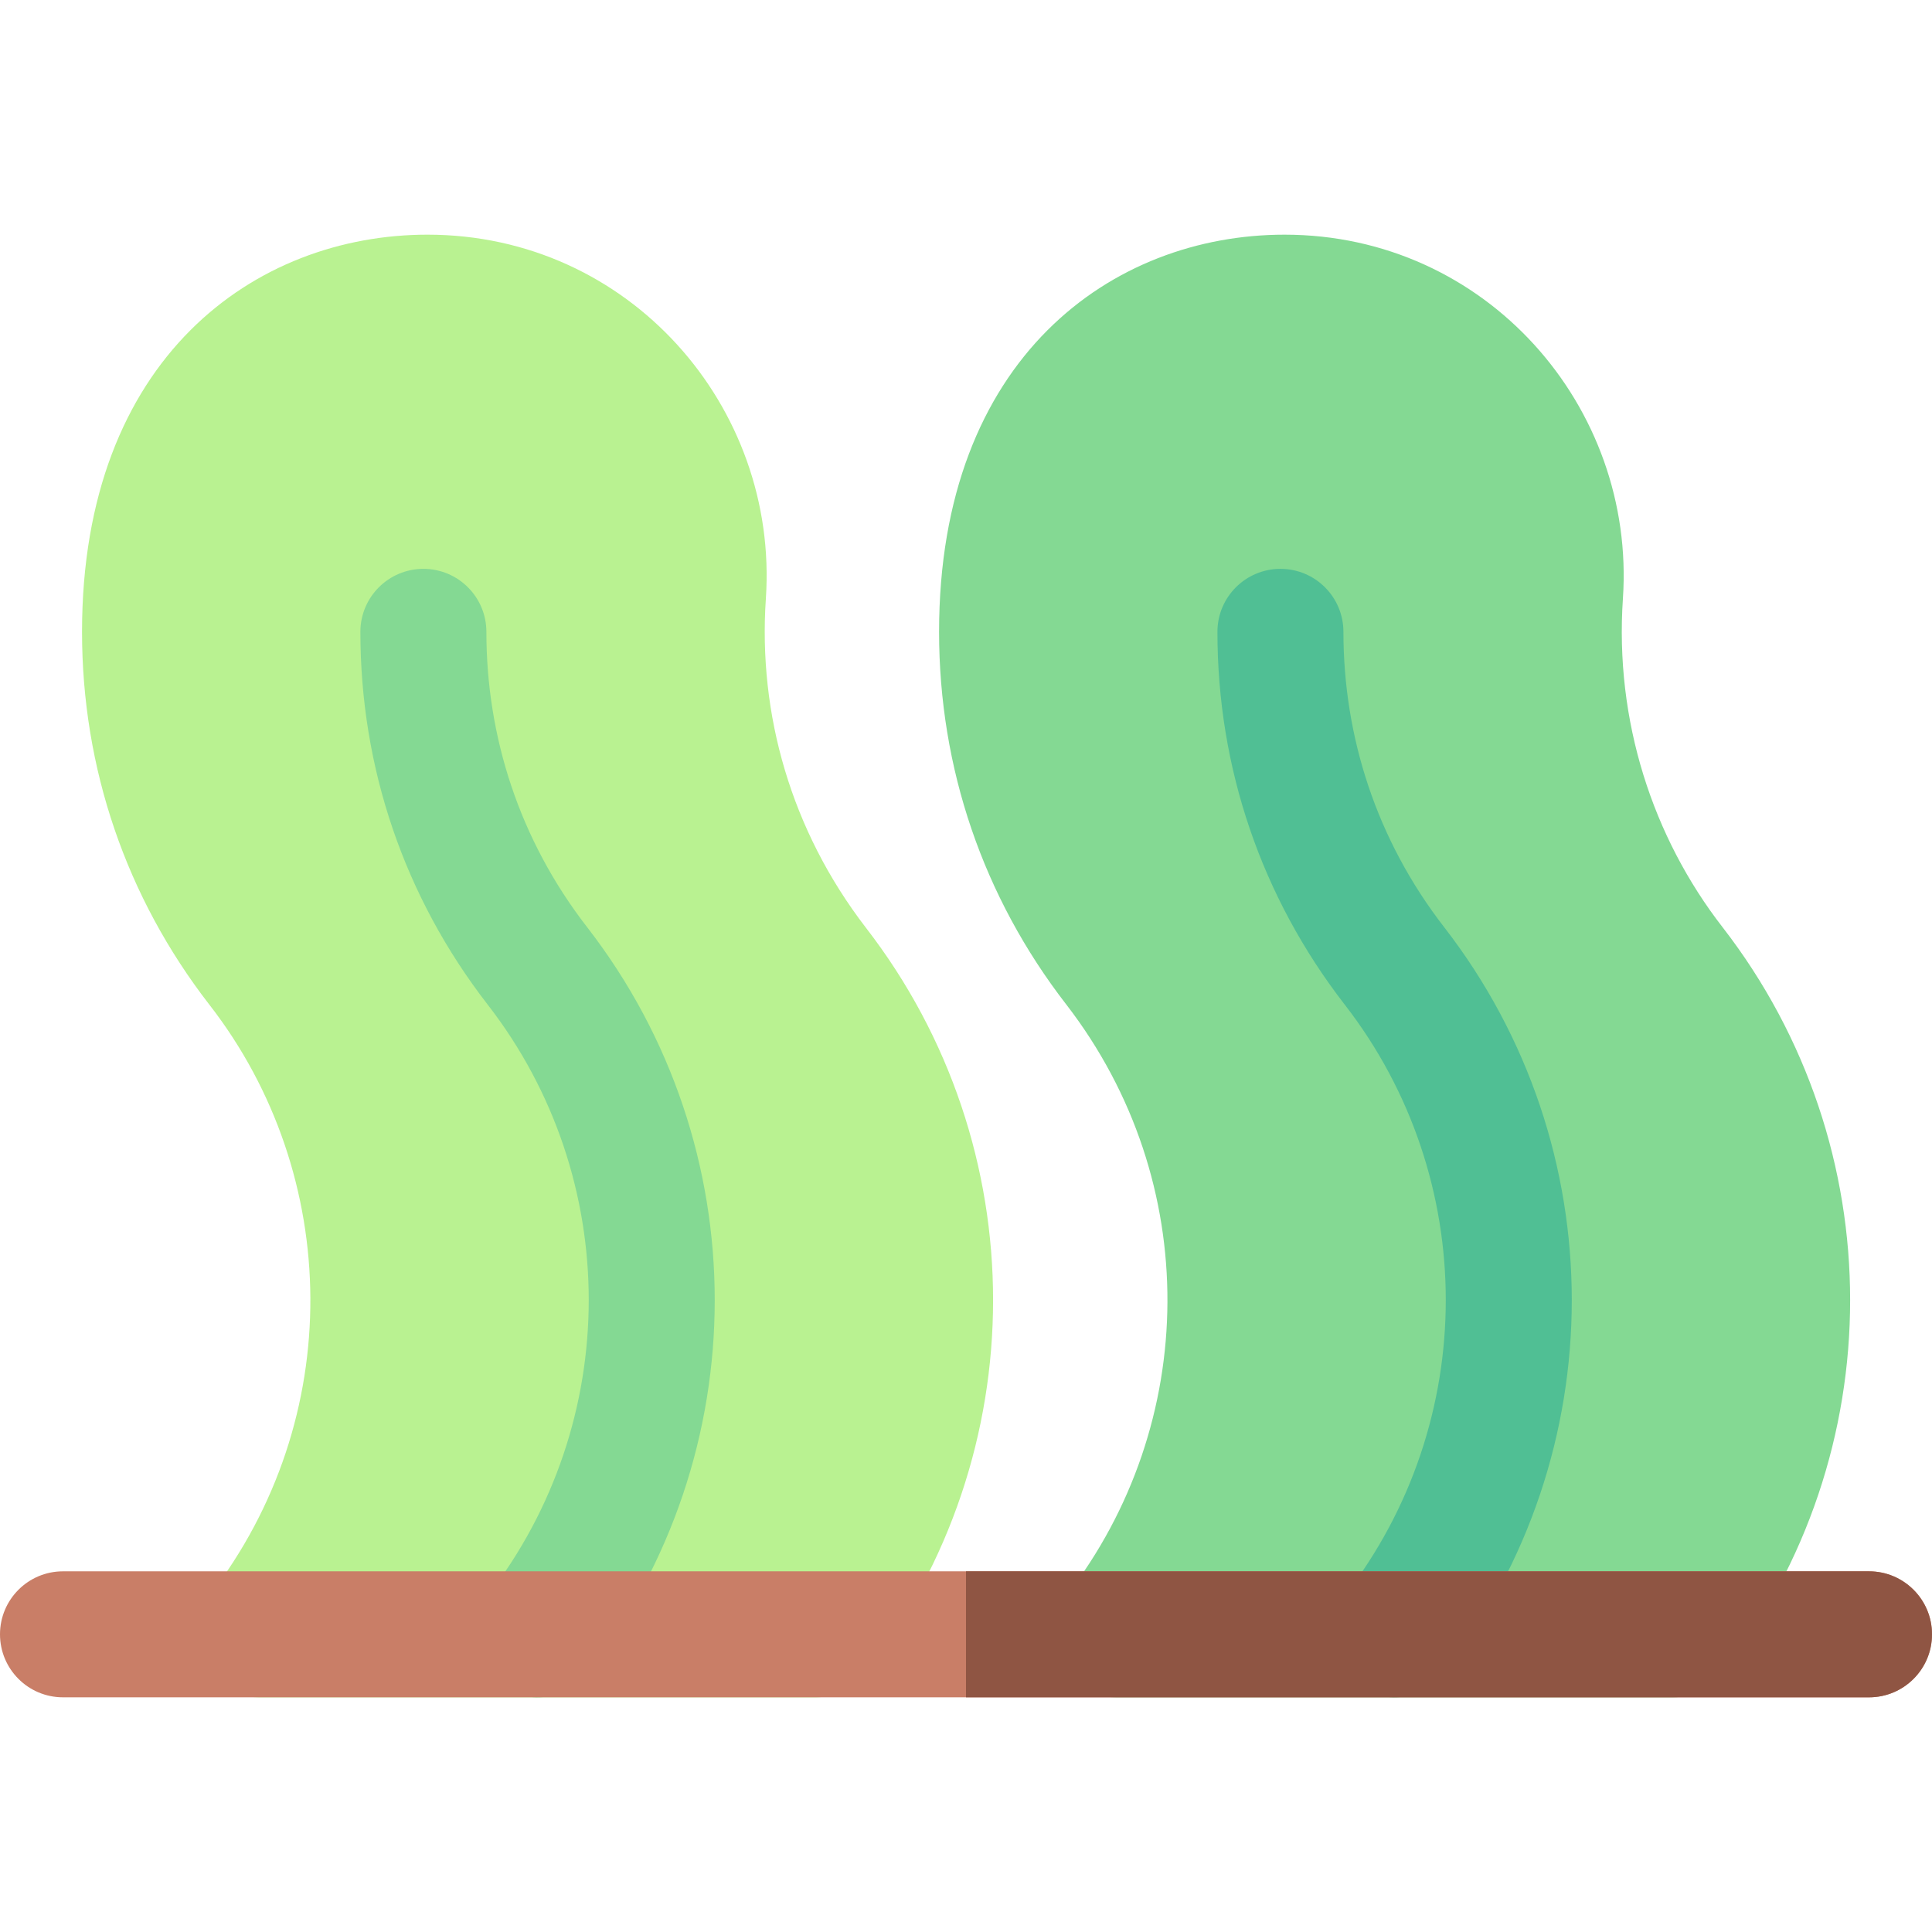
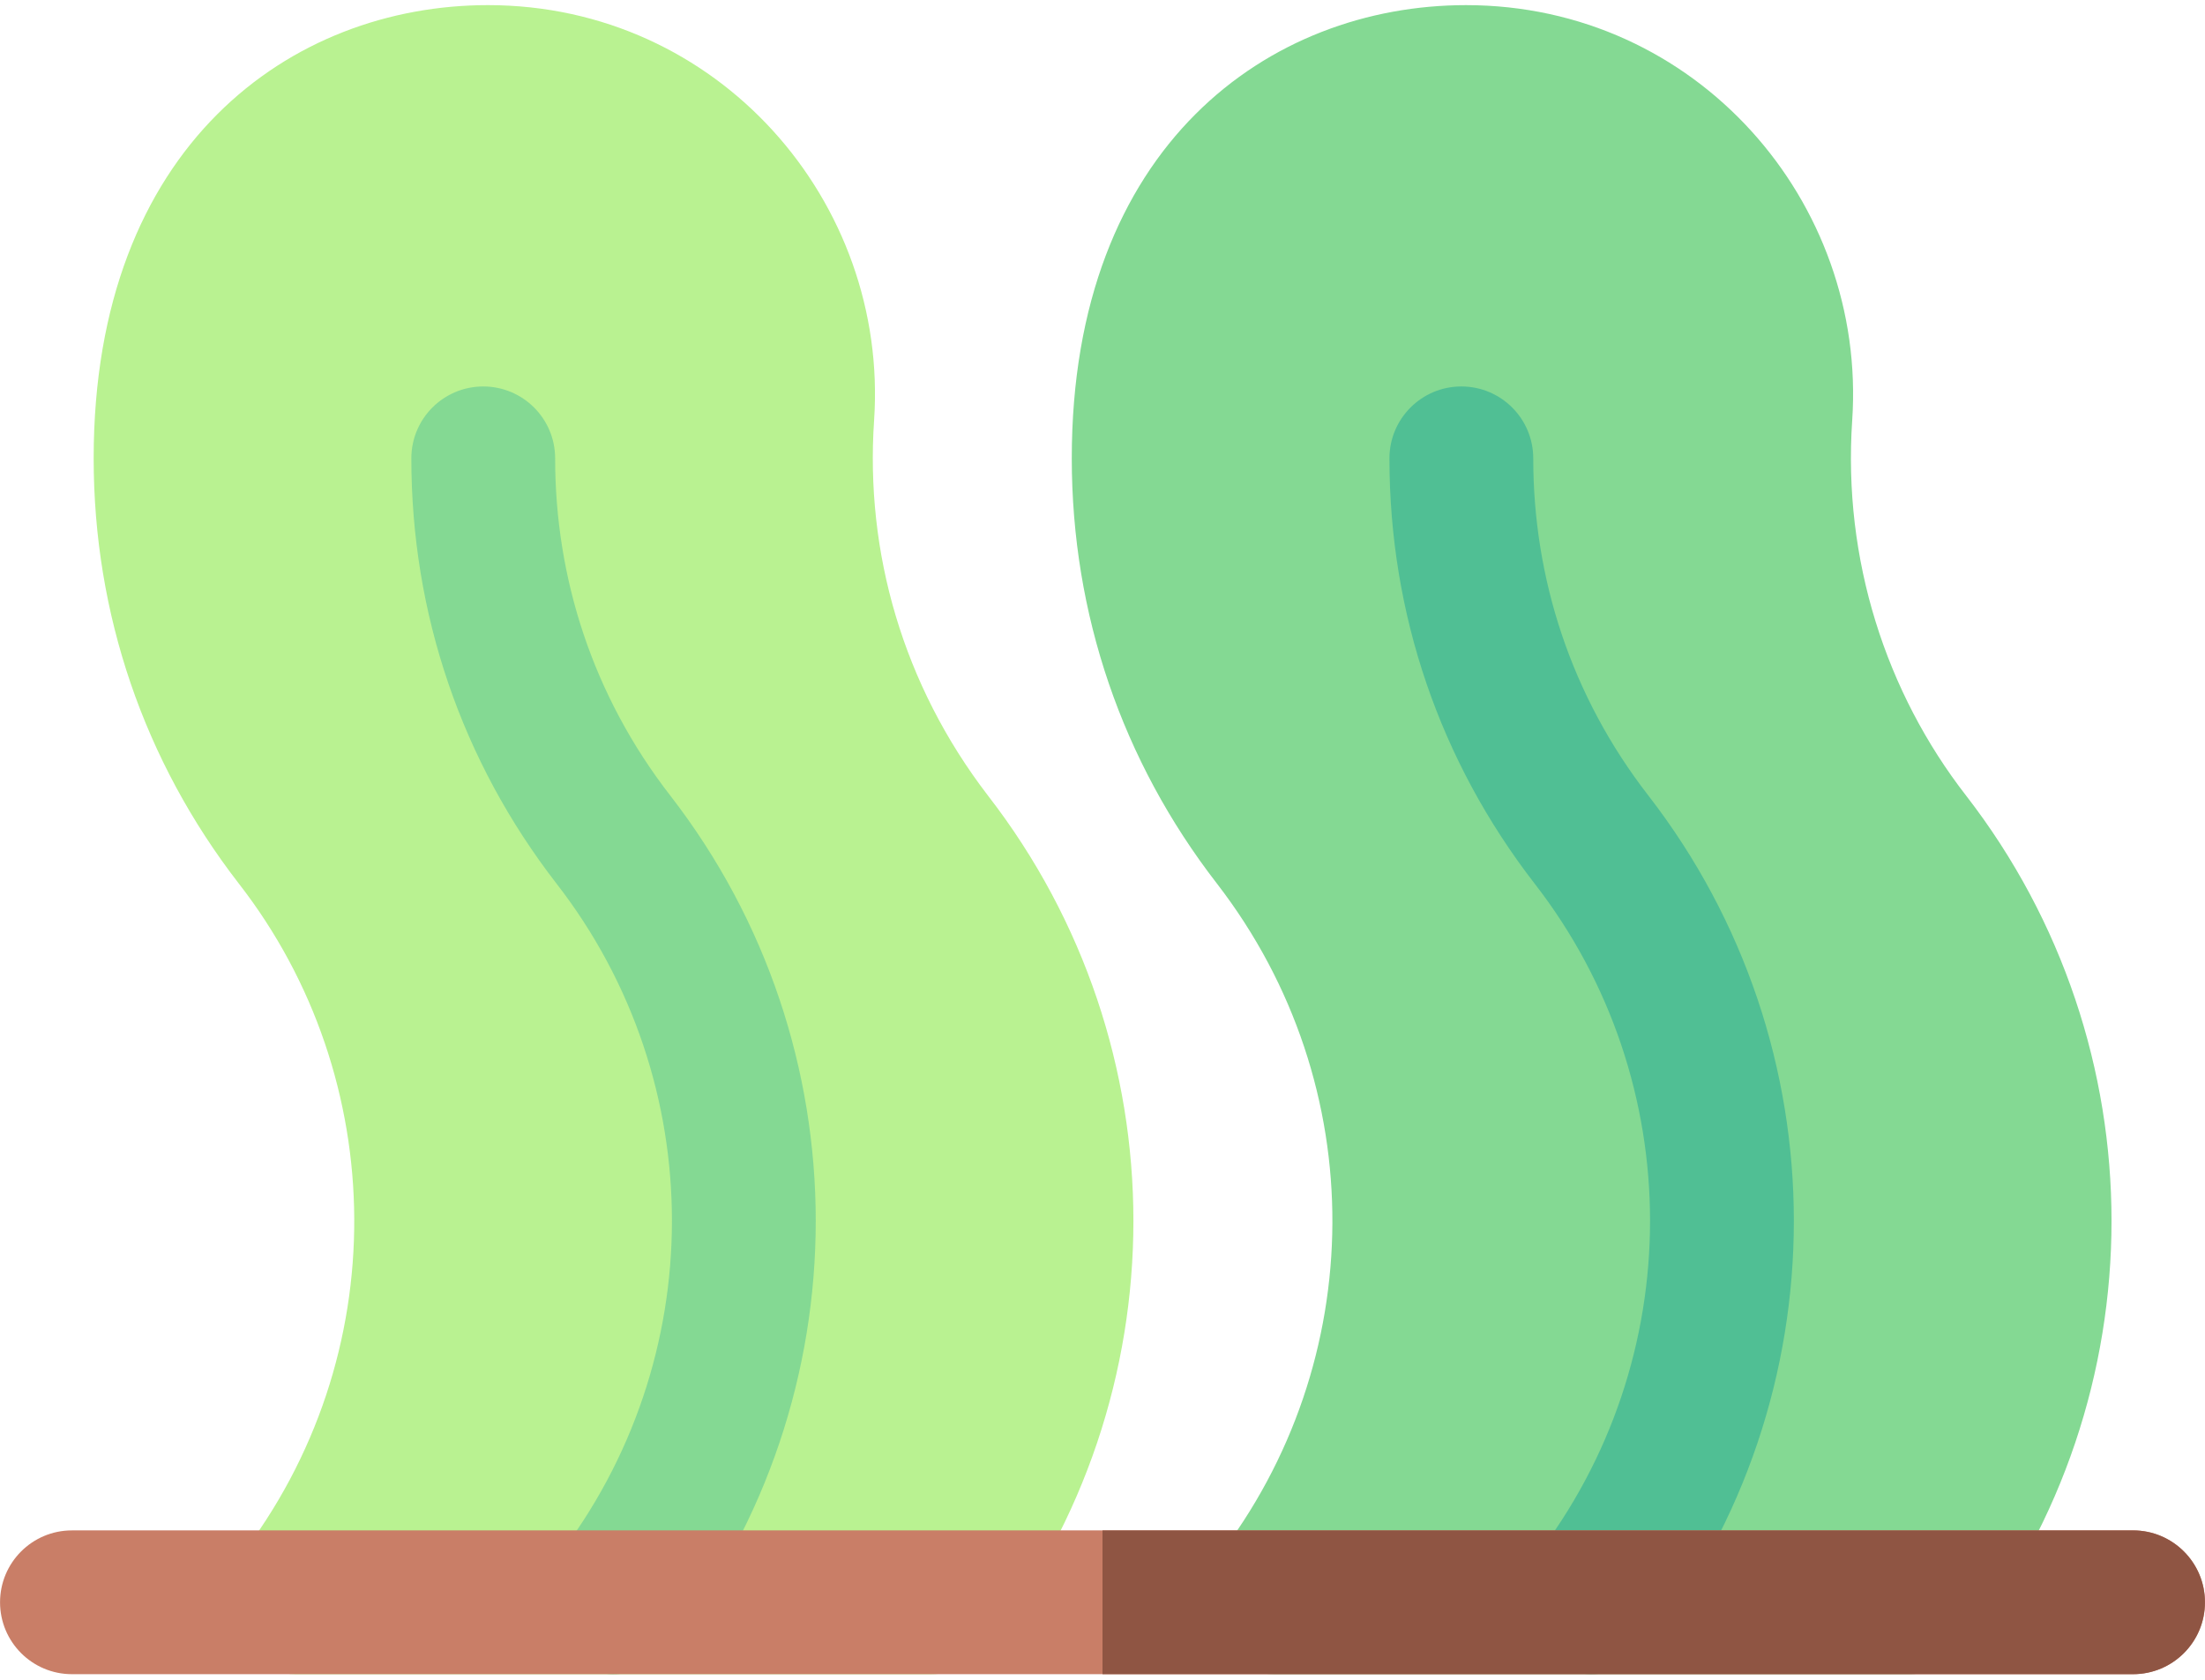
- <svg xmlns="http://www.w3.org/2000/svg" xml:space="preserve" id="Layer_1" width="800" height="800" viewBox="0 0 512 512">
+ <svg xmlns="http://www.w3.org/2000/svg" xml:space="preserve" id="Layer_1" width="1050.3" height="800" viewBox="0 61 512 390">
  <path d="M216.204 449.808H68.67c-13.851 0-21.682-15.965-13.201-26.917 36.272-46.848 35.145-111.45-.008-156.672-22.061-28.498-33.722-62.653-33.722-98.773 0-72.711 45.982-105.256 91.552-105.256 53.496 0 93.114 45.646 89.67 96.447-2.075 30.608 6.656 61.37 26.451 87.141 45.024 58.16 45.02 139.398-.008 197.553a16.68 16.68 0 0 1-13.2 6.477" style="fill:#b9f291" />
  <path d="M132.216 446.314c-7.29-5.644-8.625-16.131-2.98-23.423 35.667-46.066 35.761-110.585-.007-156.671-22.062-28.498-33.723-62.652-33.723-98.773 0-9.22 7.475-16.696 16.696-16.696s16.696 7.475 16.696 16.696c0 27.738 8.711 55.091 26.749 78.332 45.024 58.161 45.021 139.399-.008 197.555-5.646 7.291-16.133 8.625-23.423 2.98M443.331 449.808H295.796c-13.852 0-21.681-15.965-13.201-26.918 35.218-45.486 36.218-109.712-.008-156.672-22.061-28.498-33.722-62.652-33.722-98.771 0-72.711 45.982-105.256 91.552-105.256 53.504 0 93.114 45.656 89.67 96.447-2.193 32.334 7.859 63.211 26.452 87.14 45.024 58.161 45.02 139.398-.008 197.554a16.69 16.69 0 0 1-13.2 6.476" style="fill:#84d993" />
  <path d="M359.342 446.314c-7.29-5.644-8.625-16.131-2.98-23.423 35.728-46.143 35.699-110.664-.008-156.671-22.062-28.498-33.723-62.653-33.723-98.773 0-9.22 7.475-16.696 16.696-16.696 9.22 0 16.696 7.475 16.696 16.696 0 27.74 8.711 55.09 26.749 78.332 45.024 58.162 45.022 139.399-.008 197.555-5.643 7.288-16.127 8.628-23.422 2.98" style="fill:#50bf94" />
  <path d="M495.304 449.808H16.696C7.475 449.808 0 442.333 0 433.112s7.475-16.696 16.696-16.696h478.609c9.22 0 16.696 7.475 16.696 16.696s-7.476 16.696-16.697 16.696" style="fill:#c97e67" />
  <path d="M495.304 416.418H256v33.391h239.304c9.22 0 16.696-7.475 16.696-16.696 0-9.22-7.475-16.695-16.696-16.695" style="fill:#8f5543" />
</svg>
